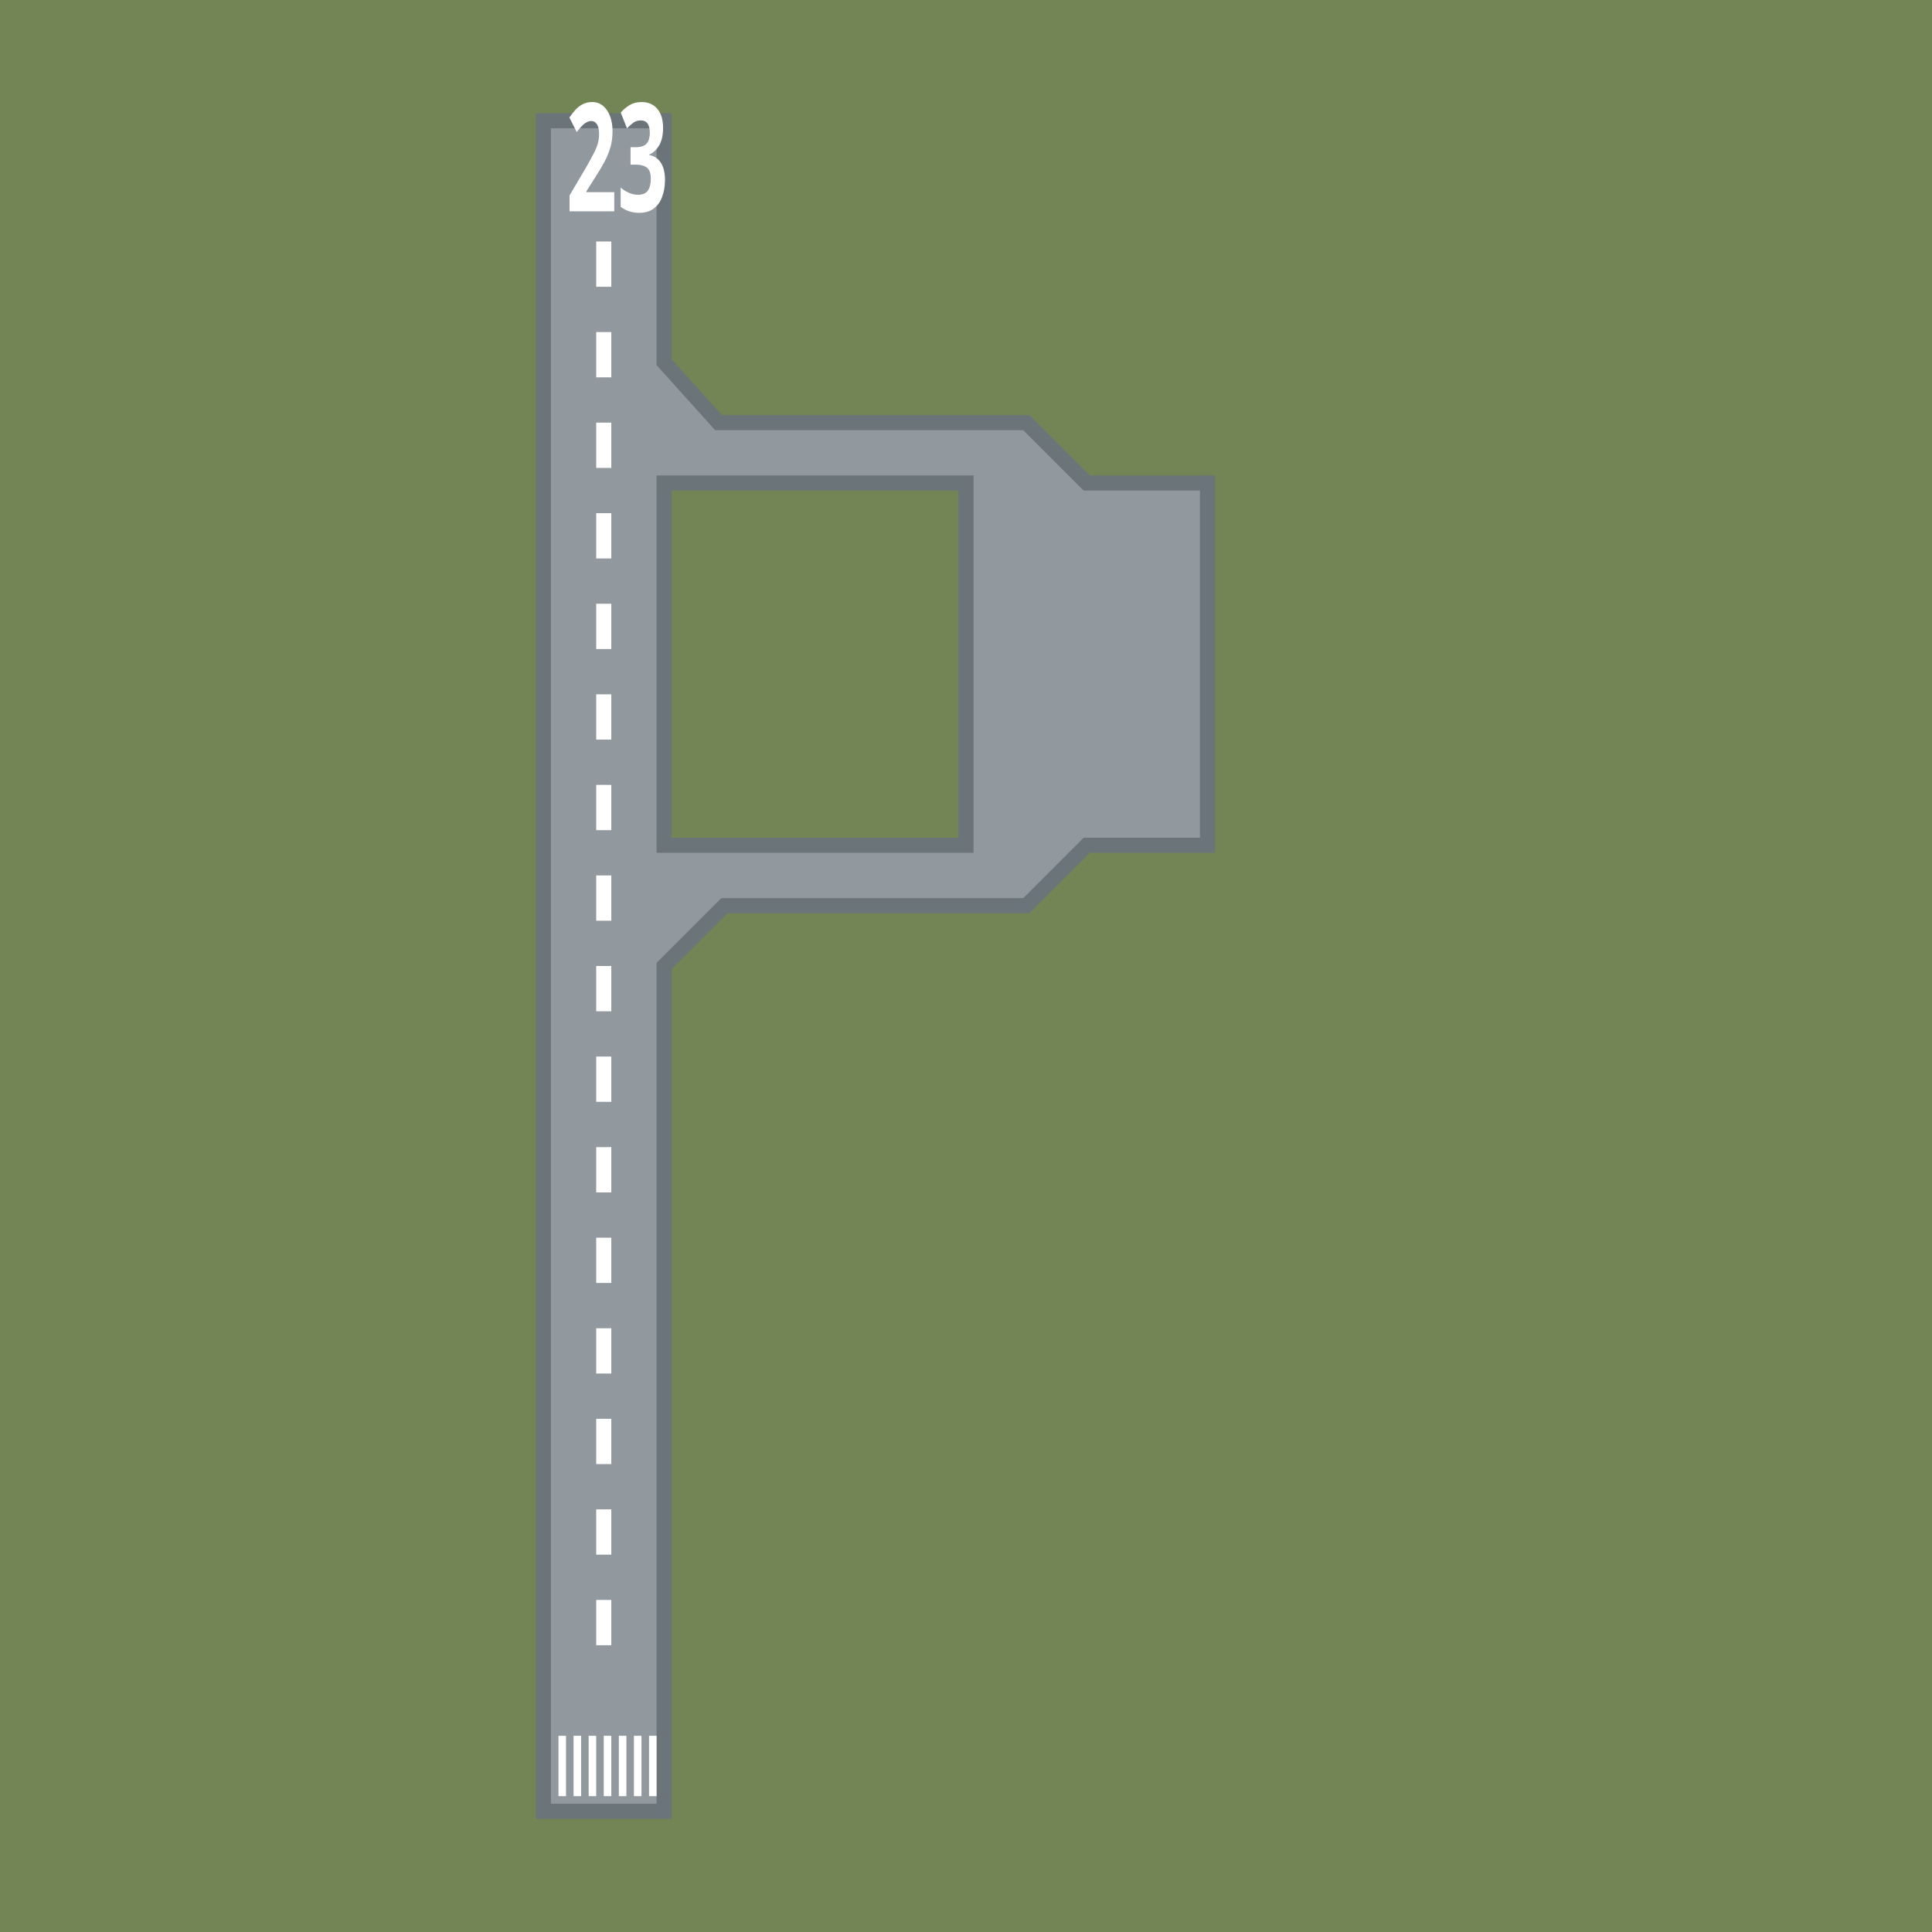
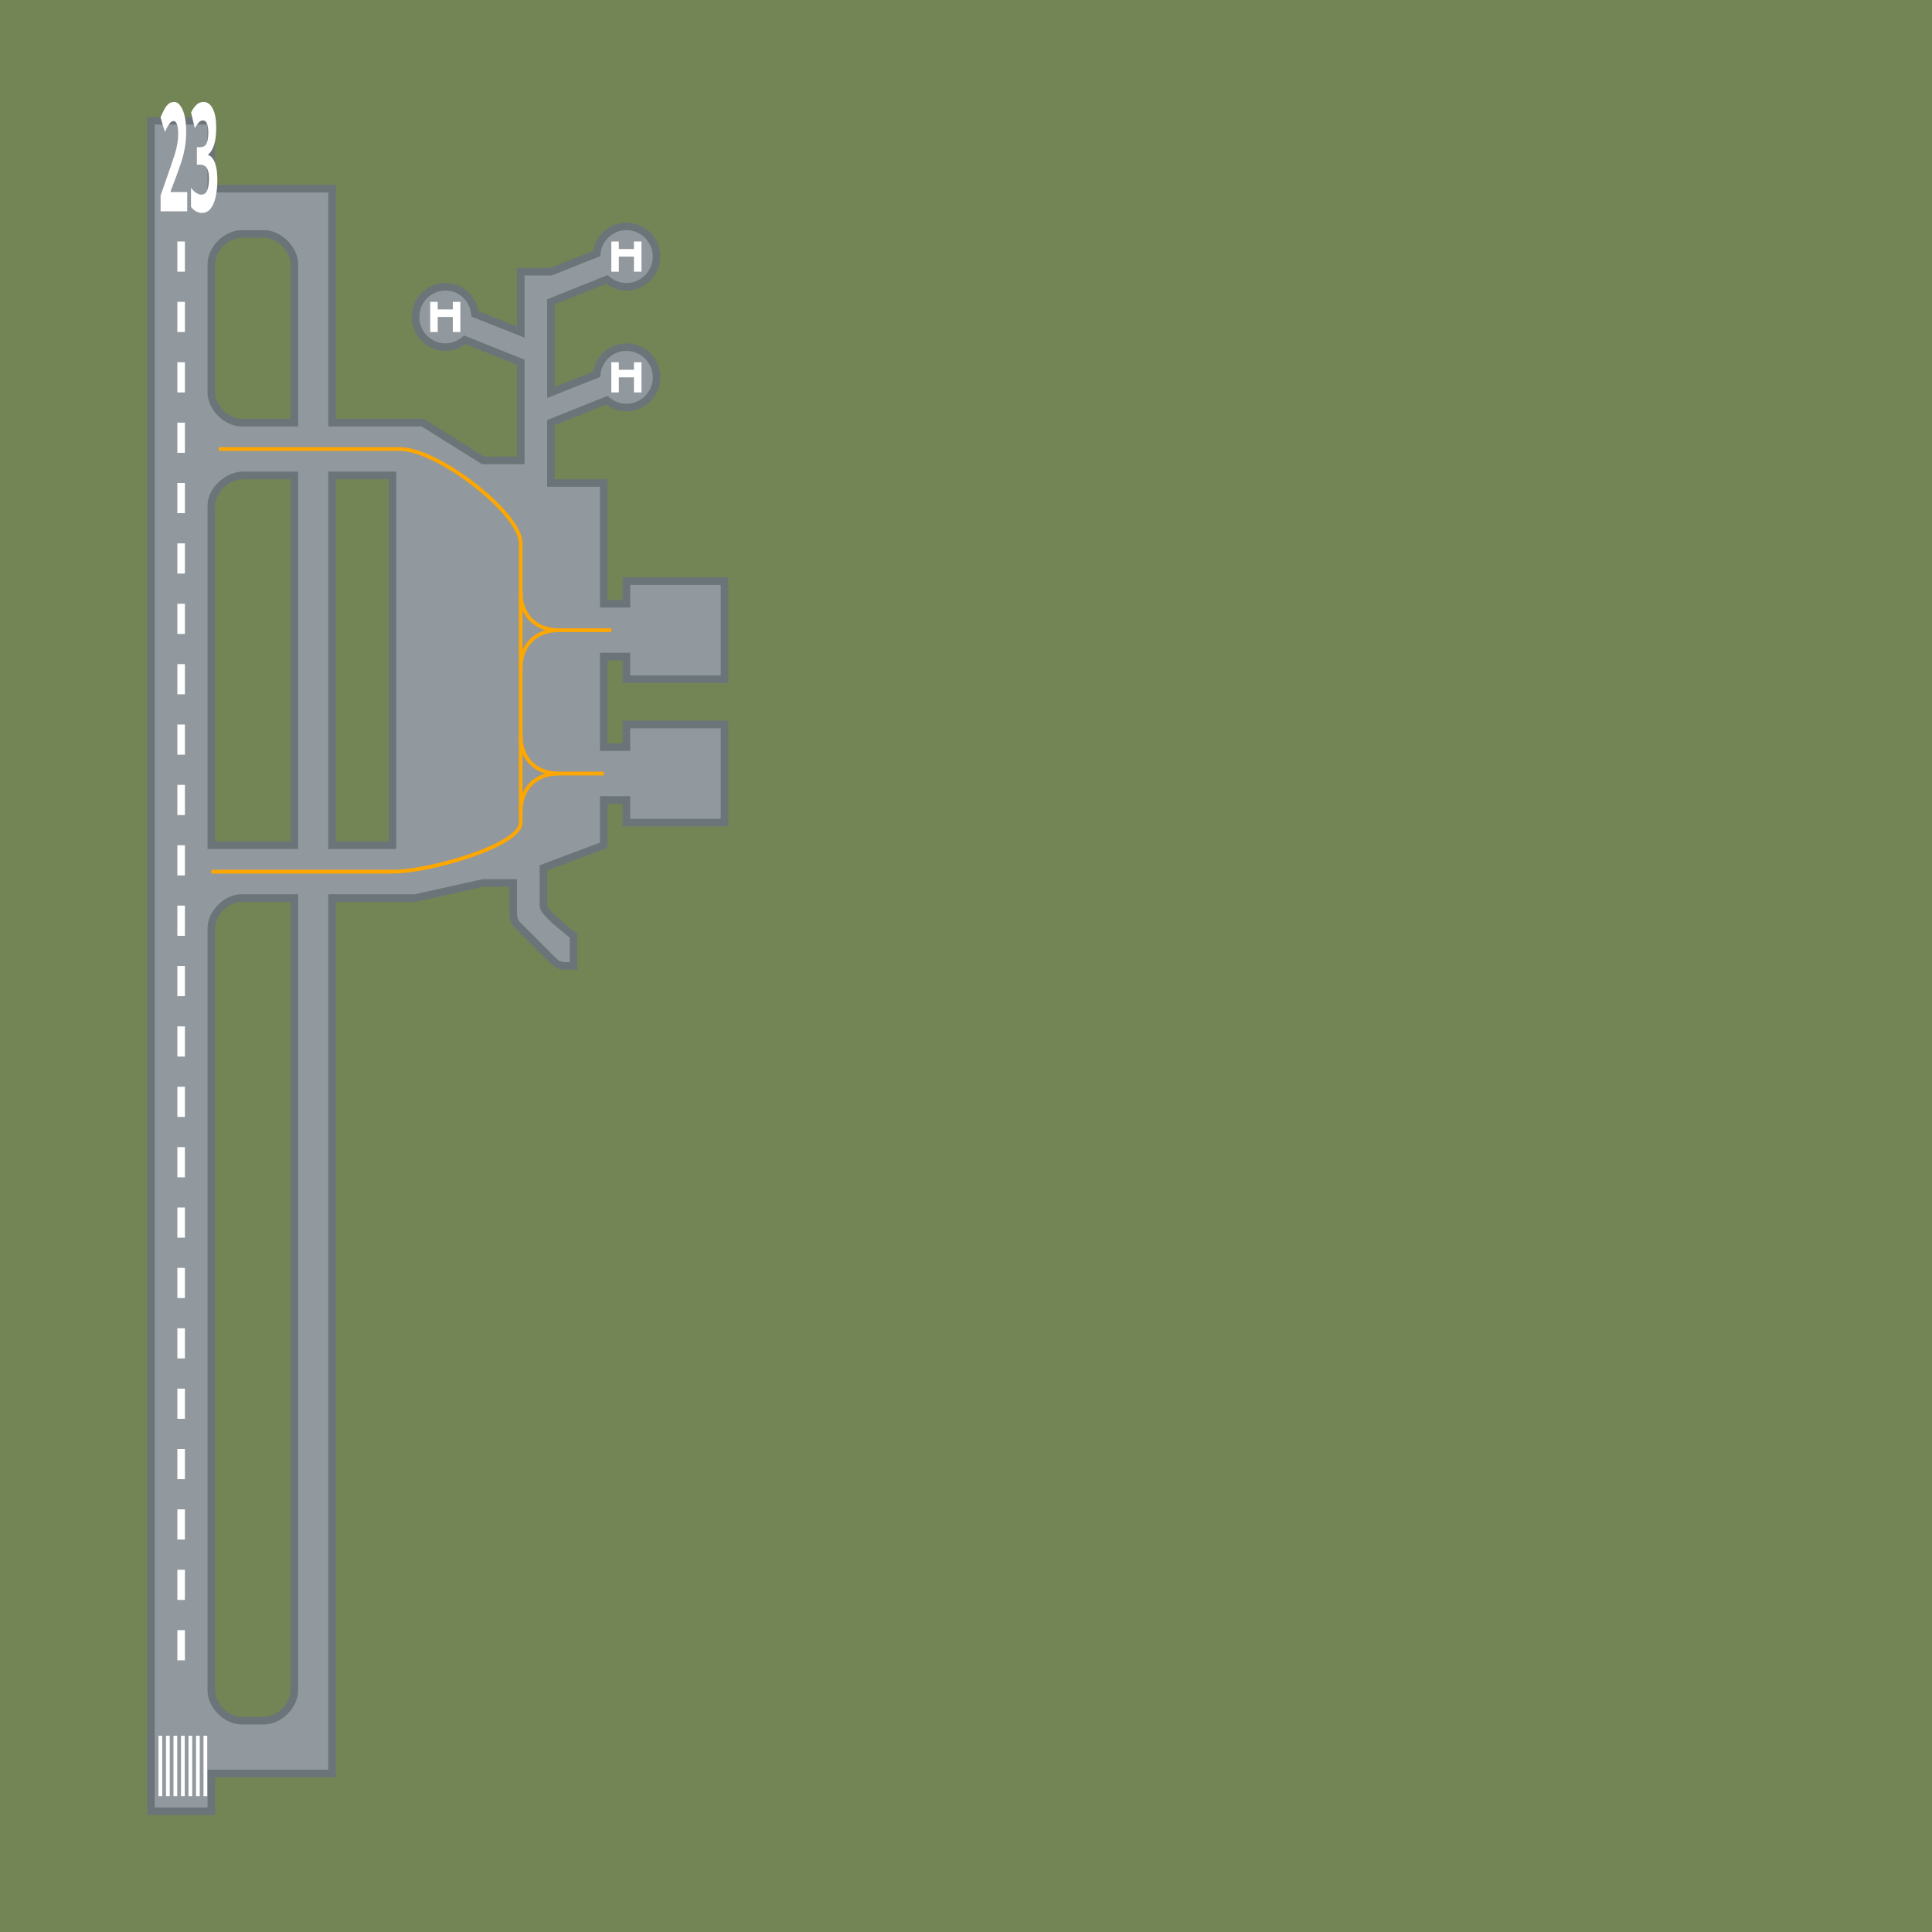
<svg xmlns="http://www.w3.org/2000/svg" width="256" height="256" id="svg2" version="1.1">
  <defs id="defs4">
    </defs>
-   <g id="layer1" transform="translate(0,-796.3622)">
+   <g id="layer1" transform="translate(0,-796.3622)" style="display:inline">
    <rect style="color:#000000;fill:#738555;fill-opacity:1;fill-rule:nonzero;stroke:none;stroke-width:1;marker:none;visibility:visible;display:inline;overflow:visible;enable-background:accumulate" id="rect3786" width="256" height="256" x="0" y="796.362" />
-     <path style="color:#000000;fill:#91989e;fill-opacity:1;fill-rule:nonzero;stroke:#6a7479;stroke-width:2;stroke-linecap:butt;stroke-linejoin:miter;stroke-miterlimit:4;stroke-opacity:1;stroke-dasharray:none;stroke-dashoffset:0;marker:none;visibility:visible;display:inline;overflow:visible;enable-background:accumulate" d="m 72,812.362 0,224 16,0 0,-112 8,-8 40,0 8,-8 16,0 0,-48 -16,0 -8,-8 -40.793,0 -7.207,-8 0,-32 -16,0 z m 16,48 40,0 0,48 -40,0 0,-48 z" id="rect2828" />
-     <path style="fill:none;stroke:#ffffff;stroke-width:2;stroke-linecap:butt;stroke-linejoin:miter;stroke-miterlimit:4;stroke-opacity:1;stroke-dasharray:6, 6;stroke-dashoffset:0;marker-start:none" d="m 80,828.362 0,192 0,0" id="path2830" />
-     <rect style="color:#000000;fill:#ffffff;fill-opacity:1;fill-rule:nonzero;stroke:none;stroke-width:1;marker:none;visibility:visible;display:inline;overflow:visible;enable-background:accumulate" id="rect3797" width="1" height="8" x="74" y="1026.362" />
-     <rect y="1026.362" x="76" height="8" width="1" id="rect3799" style="color:#000000;fill:#ffffff;fill-opacity:1;fill-rule:nonzero;stroke:none;stroke-width:1;marker:none;visibility:visible;display:inline;overflow:visible;enable-background:accumulate" />
-     <rect style="color:#000000;fill:#ffffff;fill-opacity:1;fill-rule:nonzero;stroke:none;stroke-width:1;marker:none;visibility:visible;display:inline;overflow:visible;enable-background:accumulate" id="rect3801" width="1" height="8" x="78" y="1026.362" />
-     <rect y="1026.362" x="80" height="8" width="1" id="rect3803" style="color:#000000;fill:#ffffff;fill-opacity:1;fill-rule:nonzero;stroke:none;stroke-width:1;marker:none;visibility:visible;display:inline;overflow:visible;enable-background:accumulate" />
-     <text xml:space="preserve" style="font-size:15.411px;font-style:normal;font-variant:normal;font-weight:bold;font-stretch:normal;text-align:start;line-height:125%;writing-mode:lr-tb;text-anchor:start;fill:#ffffff;fill-opacity:1;stroke:none;font-family:Aharoni;-inkscape-font-specification:Aharoni Bold" x="97.336" y="635.195" id="text3805" transform="scale(0.7705289,1.29781)">
-       <tspan id="tspan3807" x="97.336" y="635.195">23</tspan>
+     <path style="color:#000000;fill:#91989e;fill-opacity:1;fill-rule:nonzero;stroke:#6a7479;stroke-width:1;stroke-linecap:butt;stroke-linejoin:miter;stroke-miterlimit:4;stroke-opacity:1;stroke-dasharray:none;stroke-dashoffset:0;marker:none;visibility:visible;display:inline;overflow:visible;enable-background:accumulate" d="m 20,16 0,224 8,0 0,-5 16,0 0,-116 11,0 9,-2 4,0 0,3 c 0,2 0,2 1,3 l 4,4 c 1,1 1,1 3,1 l 0,-4 c -1.061,-0.884 -3.956,-3.028 -4,-4 l 0,-5 8,-3 0,-6 3,0 0,3 13,0 0,-13 -13,0 0,3 -3,0 0,-12 3,0 0,3 13,0 0,-13 -13,0 0,3 -3,0 0,-16 -7,0 0,-8 7.406,-2.969 C 81.105,53.628 82.009,54 83,54 c 2.209,0 4,-1.791 4,-4 0,-2.209 -1.791,-4 -4,-4 -2.07,0 -3.732,1.578 -3.938,3.594 L 73,52 73,40 80.406,37.031 C 81.105,37.628 82.009,38 83,38 c 2.209,0 4,-1.791 4,-4 0,-2.209 -1.791,-4 -4,-4 -2.07,0 -3.732,1.578 -3.938,3.594 L 73,36 l -4,0 0,8 -6.062,-2.406 C 62.734,39.575 61.085,38 59.031,38 c -2.191,0 -3.969,1.788 -3.969,4 0,2.212 1.778,4 3.969,4 0.978,0 1.871,-0.376 2.562,-0.969 L 69,48 l 0,13 -5,0 -8,-5 -12,0 0,-31 -16,0 0,-9 -8,0 z m 8,19 c 0,-2 2,-4 4,-4 l 3,0 c 1.969,0 4,2 4,4 l 0,21 -7,0 c -2,0 -4,-2 -4,-4 l 0,-17 z m 0,32 c 0,-2 2.062,-3.906 4,-4 l 7,0 0,49 -11,0 0,-45 z m 16,-4 8,0 0,49 -8,0 0,-49 z m -5,56 0,105 c 0,2 -2,4 -4,4 l -3,0 c -2,0 -4,-2 -4,-4 l 0,-101 c 0,-2 1.989,-4.011 4,-4 l 7,0 z" transform="translate(0,796.3622)" id="rect2828" />
+     <path style="fill:none;stroke:#ffffff;stroke-width:1;stroke-linecap:butt;stroke-linejoin:miter;stroke-miterlimit:4;stroke-opacity:1;stroke-dasharray:4, 4;stroke-dashoffset:0;marker-start:none" d="m 24,828.362 0,192 0,0" id="path2830" />
+     <rect style="color:#000000;fill:#ffffff;fill-opacity:1;fill-rule:nonzero;stroke:none;stroke-width:1;marker:none;visibility:visible;display:inline;overflow:visible;enable-background:accumulate" id="rect3797" width="0.497" height="8" x="21" y="1026.362" />
+     <rect y="1026.362" x="21.994" height="8" width="0.497" id="rect3799" style="color:#000000;fill:#ffffff;fill-opacity:1;fill-rule:nonzero;stroke:none;stroke-width:1;marker:none;visibility:visible;display:inline;overflow:visible;enable-background:accumulate" />
+     <rect style="color:#000000;fill:#ffffff;fill-opacity:1;fill-rule:nonzero;stroke:none;stroke-width:1;marker:none;visibility:visible;display:inline;overflow:visible;enable-background:accumulate" id="rect3801" width="0.497" height="8" x="22.988" y="1026.362" />
+     <rect y="1026.362" x="23.982" height="8" width="0.497" id="rect3803" style="color:#000000;fill:#ffffff;fill-opacity:1;fill-rule:nonzero;stroke:none;stroke-width:1;marker:none;visibility:visible;display:inline;overflow:visible;enable-background:accumulate" />
+     <text xml:space="preserve" style="font-size:11.884px;font-style:normal;font-variant:normal;font-weight:bold;font-stretch:normal;text-align:start;line-height:125%;writing-mode:lr-tb;text-anchor:start;fill:#ffffff;fill-opacity:1;stroke:none;font-family:Aharoni;-inkscape-font-specification:Aharoni Bold" x="35.342" y="489.824" id="text3805" transform="scale(0.5941854,1.682976)">
+       <tspan id="tspan3807" x="35.342" y="489.824">23</tspan>
    </text>
-     <rect y="1026.362" x="82" height="8" width="1" id="rect3803-3" style="color:#000000;fill:#ffffff;fill-opacity:1;fill-rule:nonzero;stroke:none;stroke-width:1;marker:none;visibility:visible;display:inline;overflow:visible;enable-background:accumulate" />
-     <rect y="1026.362" x="84" height="8" width="1" id="rect3803-2" style="color:#000000;fill:#ffffff;fill-opacity:1;fill-rule:nonzero;stroke:none;stroke-width:1;marker:none;visibility:visible;display:inline;overflow:visible;enable-background:accumulate" />
-     <rect y="1026.362" x="86" height="8" width="1" id="rect3803-0" style="color:#000000;fill:#ffffff;fill-opacity:1;fill-rule:nonzero;stroke:none;stroke-width:1;marker:none;visibility:visible;display:inline;overflow:visible;enable-background:accumulate" />
+     <rect y="1026.362" x="24.976" height="8" width="0.497" id="rect3803-3" style="color:#000000;fill:#ffffff;fill-opacity:1;fill-rule:nonzero;stroke:none;stroke-width:1;marker:none;visibility:visible;display:inline;overflow:visible;enable-background:accumulate" />
+     <rect y="1026.362" x="25.97" height="8" width="0.497" id="rect3803-2" style="color:#000000;fill:#ffffff;fill-opacity:1;fill-rule:nonzero;stroke:none;stroke-width:1;marker:none;visibility:visible;display:inline;overflow:visible;enable-background:accumulate" />
+     <rect y="1026.362" x="26.964" height="8" width="0.497" id="rect3803-0" style="color:#000000;fill:#ffffff;fill-opacity:1;fill-rule:nonzero;stroke:none;stroke-width:1;marker:none;visibility:visible;display:inline;overflow:visible;enable-background:accumulate" />
+     <path style="fill:#ffffff;fill-opacity:1;stroke:none" d="m 57,40 0,4 1,0 0,-2 2,0 0,2 1,0 0,-4 -1,0 0,1 -2,0 0,-1 -1,0 z" id="path3702" transform="translate(0,796.3622)" />
+     <path style="fill:#ffffff;fill-opacity:1;stroke:none" d="m 81,828.362 0,4 1,0 0,-2 2,0 0,2 1,0 0,-4 -1,0 0,1 -2,0 0,-1 -1,0 z" id="path3702-3" />
+     <path style="fill:#ffffff;fill-opacity:1;stroke:none" d="m 81,844.362 0,4 1,0 0,-2 2,0 0,2 1,0 0,-4 -1,0 0,1 -2,0 0,-1 -1,0 z" id="path3702-2" />
+   </g>
+   <g id="layer2">
+     <path style="fill:none;stroke:#fda700;stroke-width:0.5;stroke-linecap:butt;stroke-linejoin:miter;stroke-miterlimit:4;stroke-opacity:1;stroke-dasharray:none" d="m 81,83.5 -7,0 c -3,0 -5,-2 -5,-5 L 69,72 C 69,68 58,59.5 53,59.5 l -24,0" id="path3797" />
+     <path style="color:#000000;fill:none;stroke:#fda700;stroke-width:0.5;stroke-linecap:butt;stroke-linejoin:miter;stroke-miterlimit:4;stroke-opacity:1;stroke-dasharray:none;stroke-dashoffset:0;marker:none;visibility:visible;display:inline;overflow:visible;enable-background:accumulate" d="m 74,83.5 c -3,0 -5,2 -5,5 0,0 0,20.5 0,20.5 0,3 -12,6.5 -17,6.5 l -24,0" id="path3799" />
+     <path style="color:#000000;fill:none;stroke:#fda700;stroke-width:0.5;stroke-linecap:butt;stroke-linejoin:miter;stroke-miterlimit:4;stroke-opacity:1;stroke-dasharray:none;stroke-dashoffset:0;marker:none;visibility:visible;display:inline;overflow:visible;enable-background:accumulate" d="m 69,78.5 0,10" id="path3822" />
+     <path style="color:#000000;fill:none;stroke:#fda700;stroke-width:0.5;stroke-linecap:butt;stroke-linejoin:miter;stroke-miterlimit:4;stroke-opacity:1;stroke-dasharray:none;stroke-dashoffset:0;marker:none;visibility:visible;display:inline;overflow:visible;enable-background:accumulate" d="m 80,102.5 -6,0 c -3,0 -5,-2 -5,-5" id="path3832" />
+     <path style="color:#000000;fill:none;stroke:#fda700;stroke-width:0.5;stroke-linecap:butt;stroke-linejoin:miter;stroke-miterlimit:4;stroke-opacity:1;stroke-dasharray:none;stroke-dashoffset:0;marker:none;visibility:visible;display:inline;overflow:visible;enable-background:accumulate" d="m 74,102.5 c -3,0 -5,2 -5,5" id="path3842" />
  </g>
</svg>
